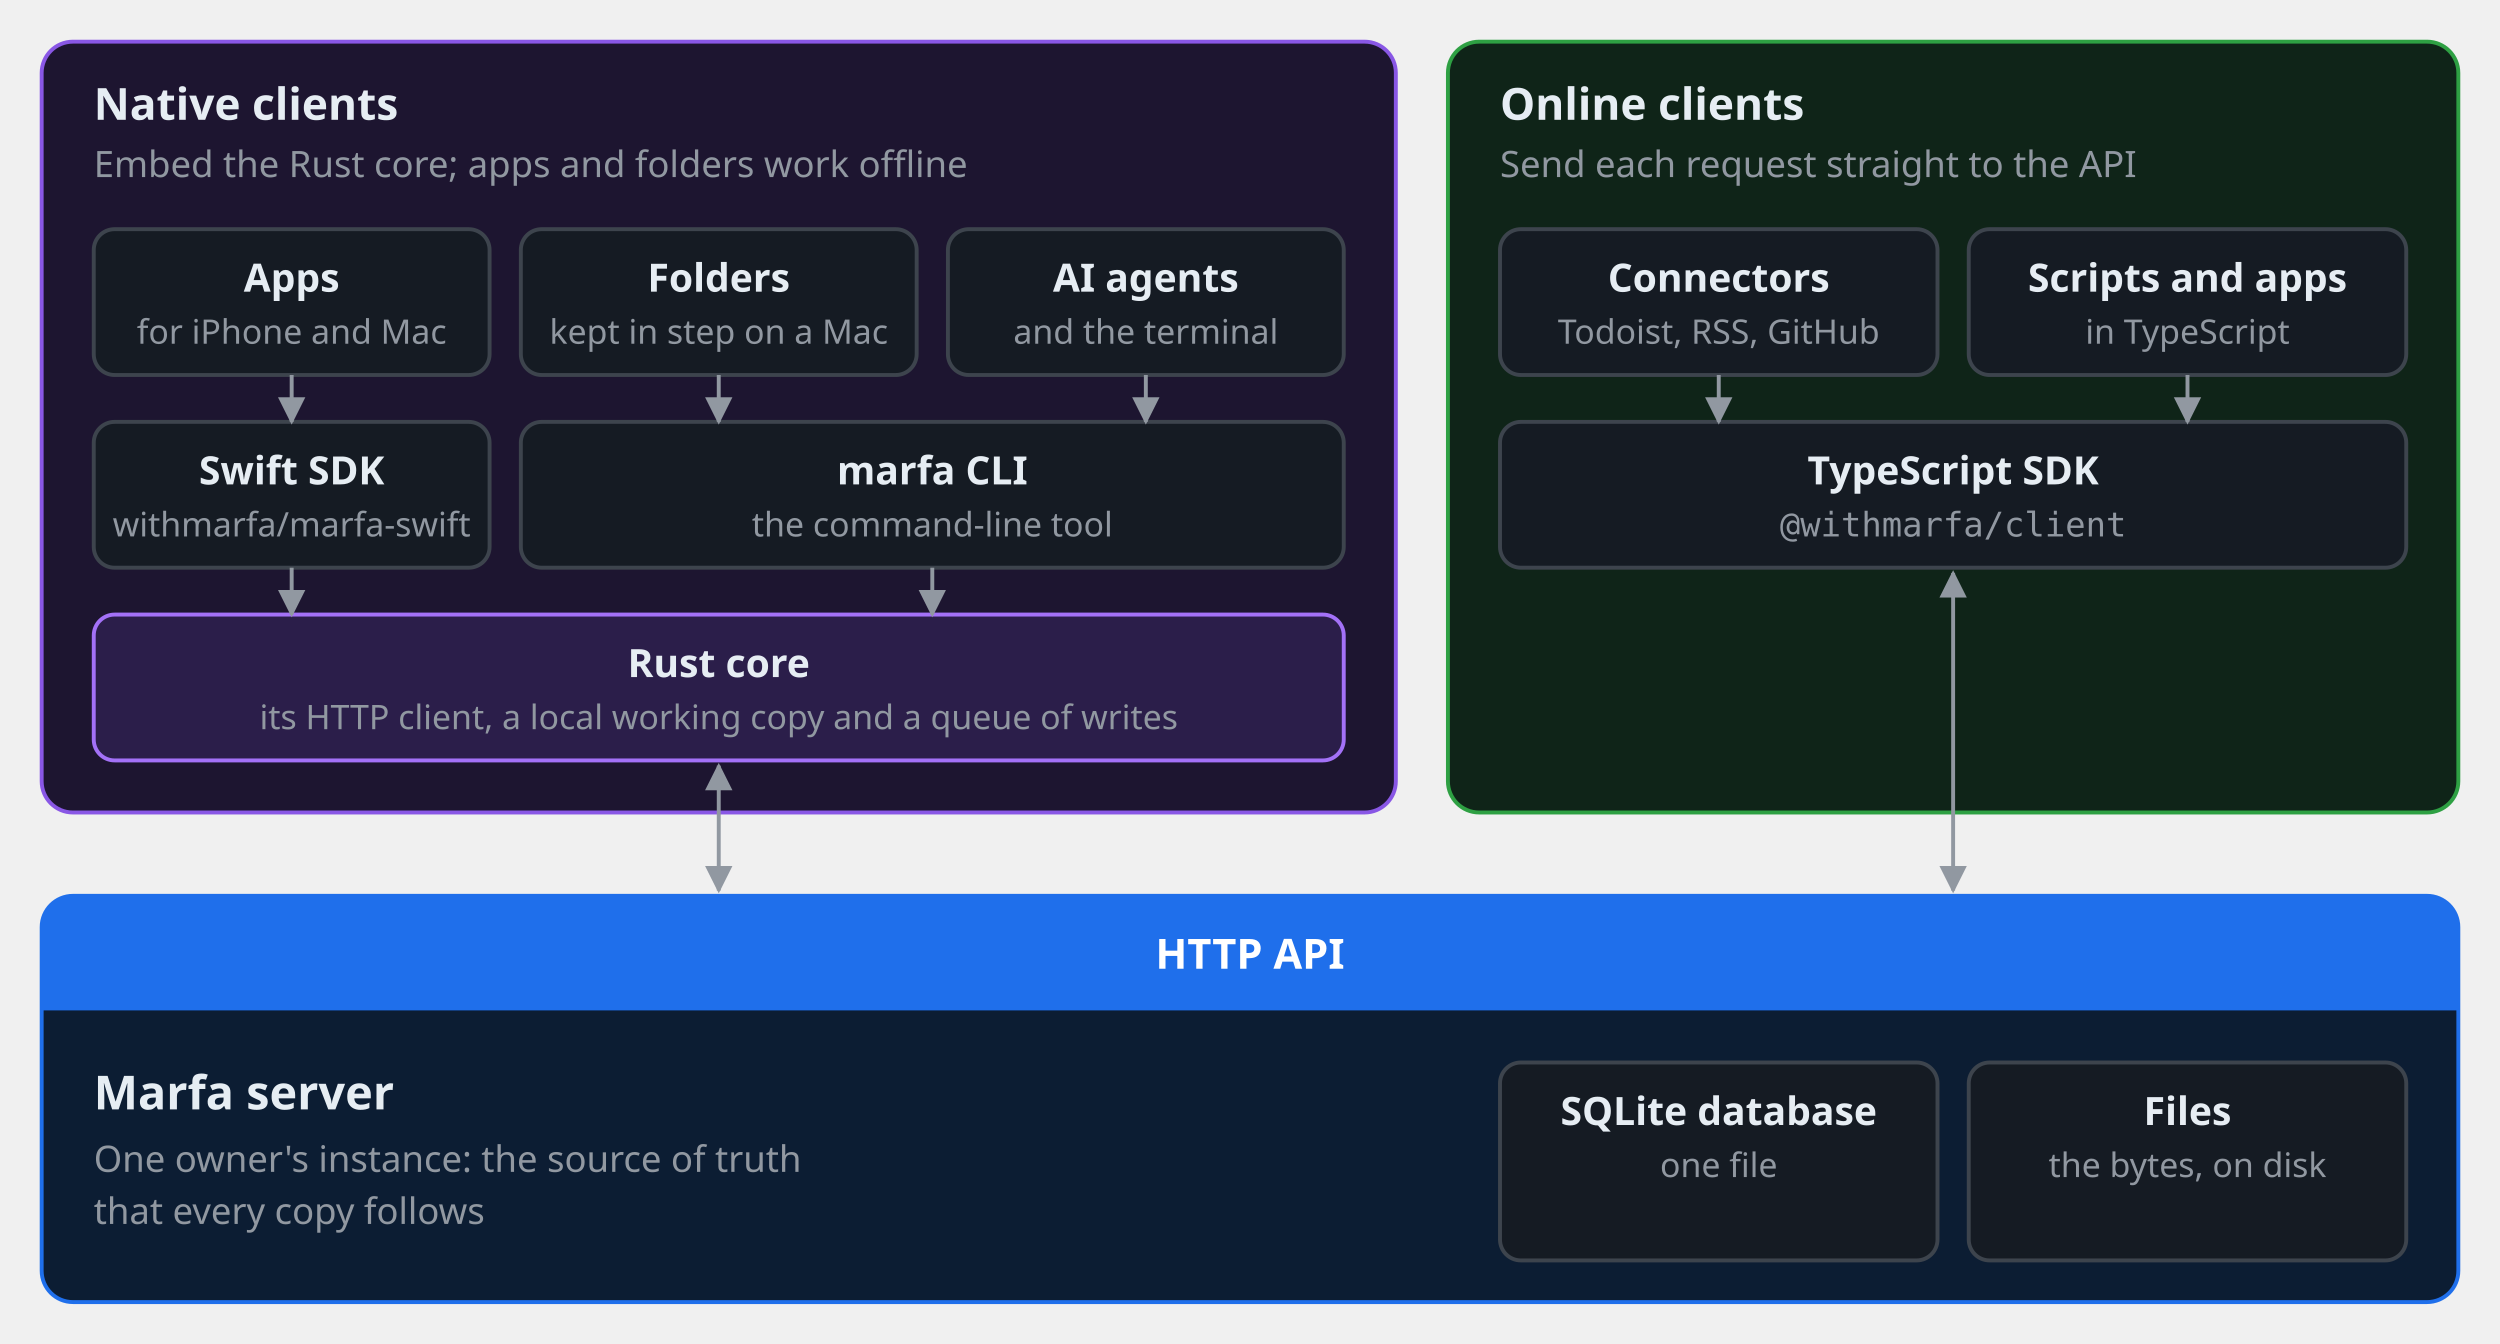
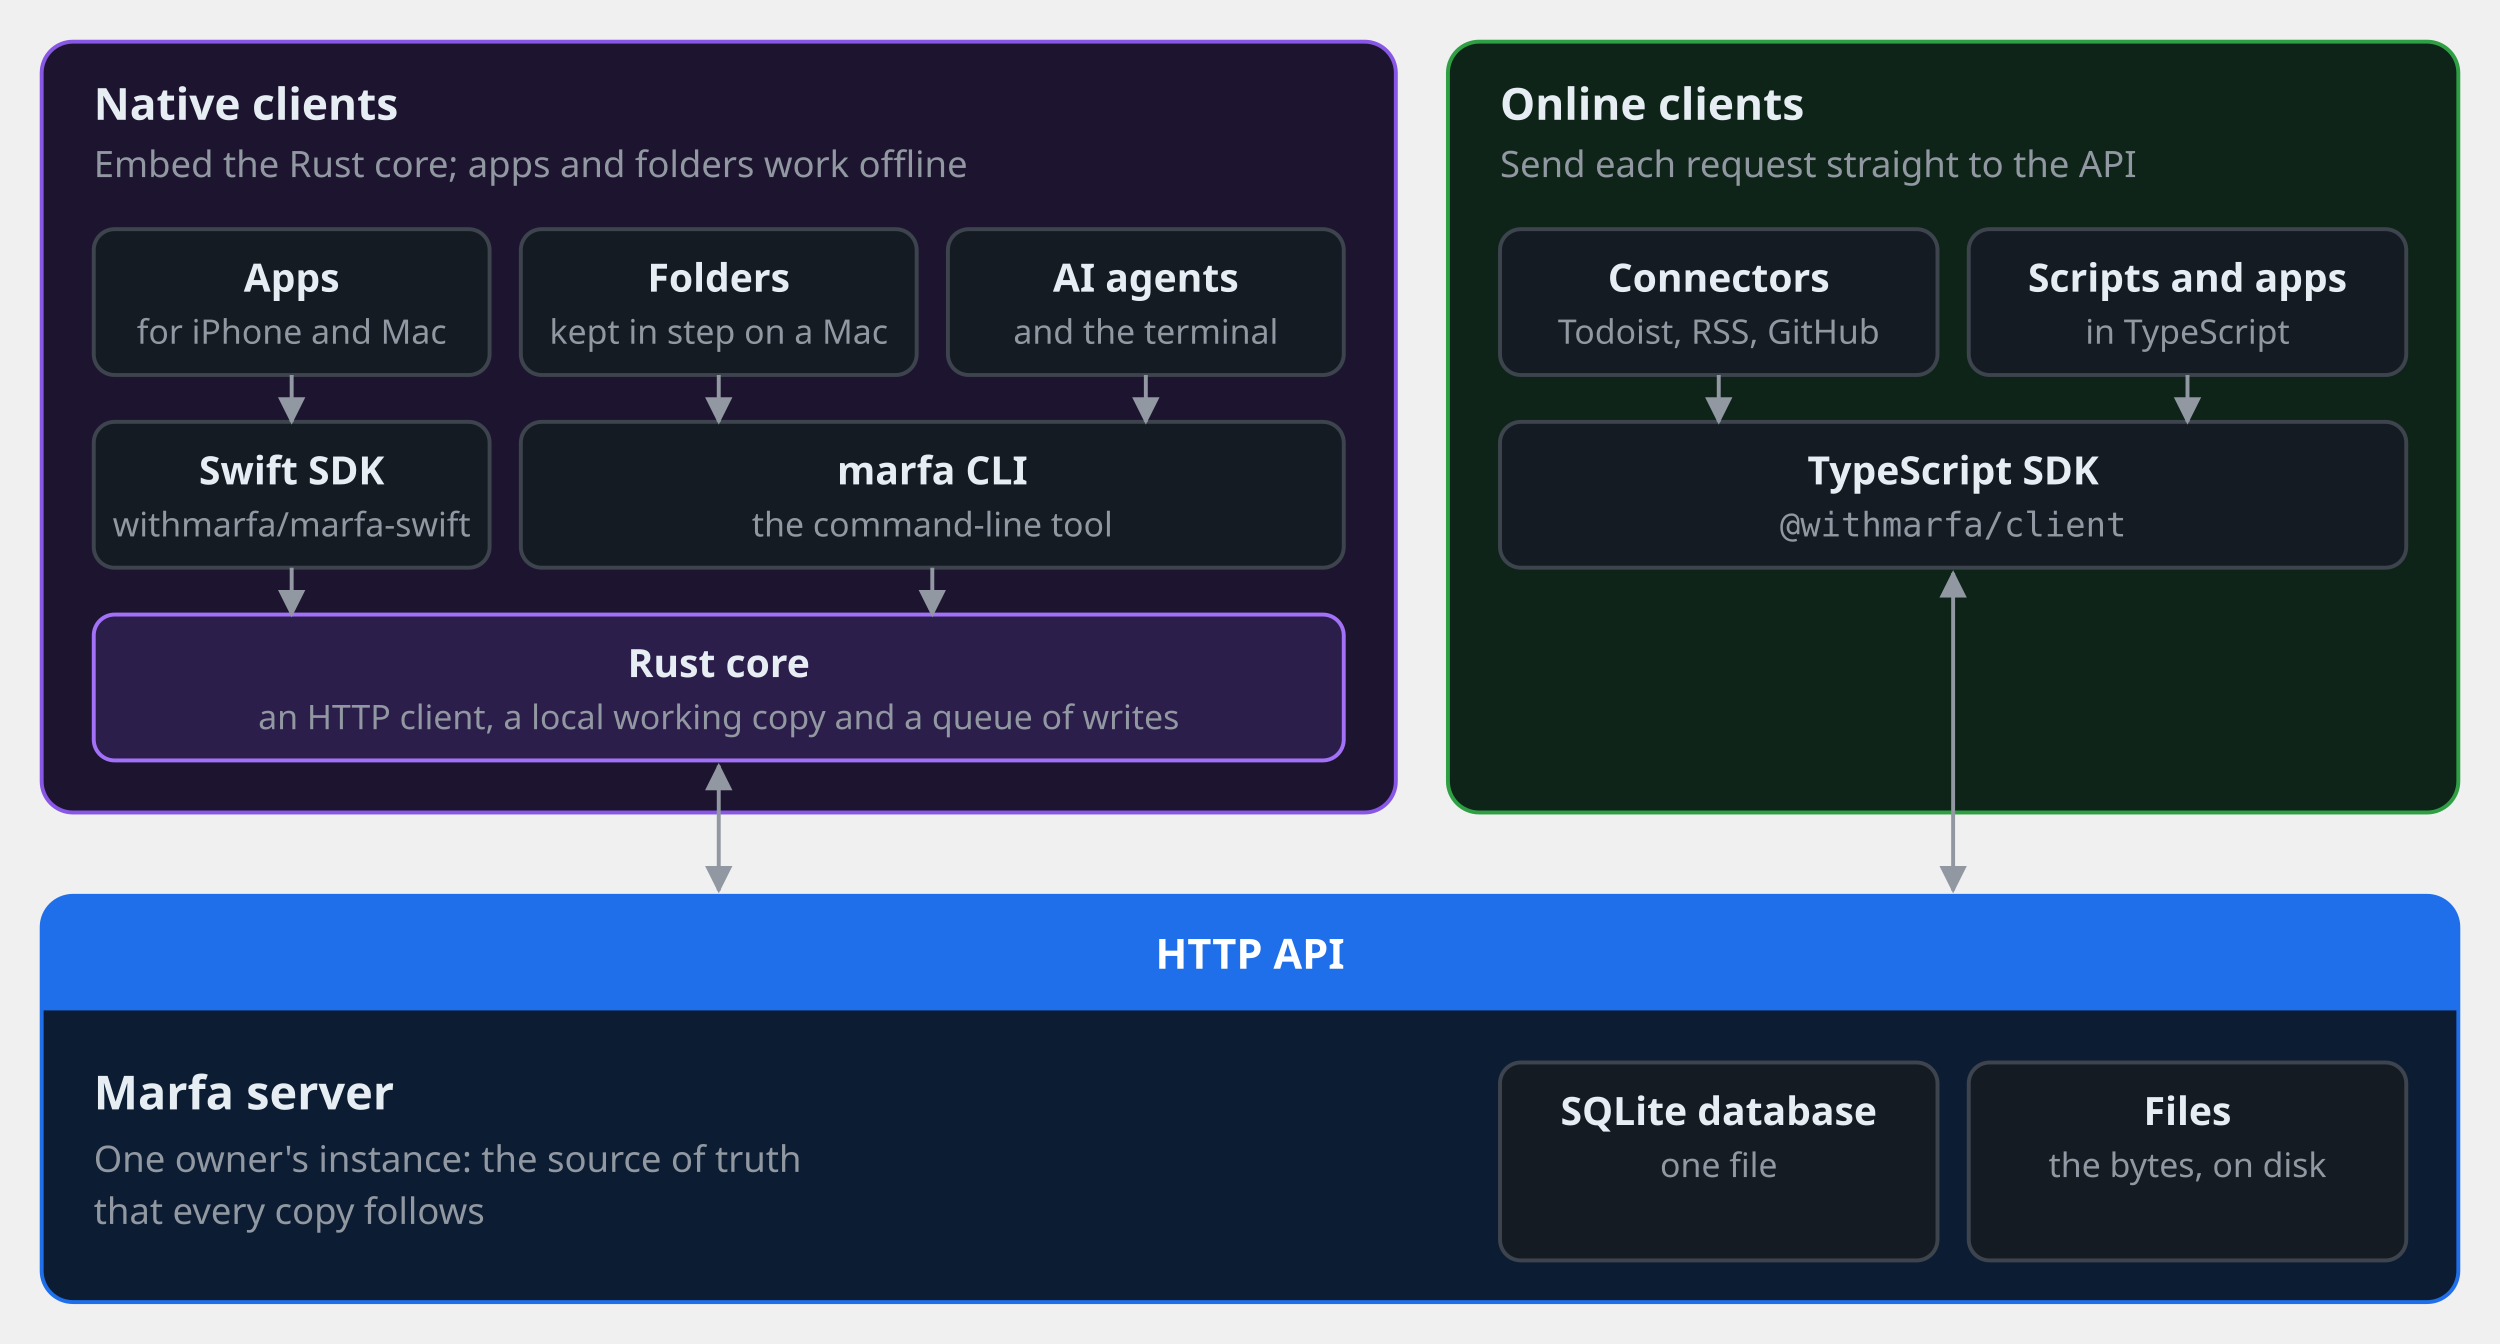
<svg xmlns="http://www.w3.org/2000/svg" width="960" height="516" viewBox="0 0 960 516" font-family="-apple-system, BlinkMacSystemFont, 'Segoe UI', 'Noto Sans', Helvetica, Arial, sans-serif" role="img" aria-labelledby="title desc">
  <defs>
    <marker id="head" viewBox="0 0 10 10" refX="9" refY="5" markerWidth="7" markerHeight="7" orient="auto-start-reverse">
      <path d="M0 0 L10 5 L0 10 z" fill="#9198a1" />
    </marker>
  </defs>
  <rect x="16" y="16" width="520" height="296" rx="12" fill="#1d1530" stroke="#8957e5" stroke-width="1.5" />
  <text x="36" y="46" font-size="17" font-weight="700" fill="#e6edf3" text-anchor="start">Native clients</text>
  <text x="36" y="68" font-size="14" font-weight="400" fill="#9198a1" text-anchor="start">Embed the Rust core; apps and folders work offline</text>
  <rect x="36" y="88" width="152" height="56" rx="8" fill="#151b23" stroke="#3d444d" stroke-width="1.5" />
  <text x="112.0" y="112" font-size="15" font-weight="600" fill="#e6edf3" text-anchor="middle">Apps</text>
  <text x="112.0" y="132" font-size="13" font-weight="400" fill="#9198a1" text-anchor="middle">for iPhone and Mac</text>
  <rect x="200" y="88" width="152" height="56" rx="8" fill="#151b23" stroke="#3d444d" stroke-width="1.5" />
  <text x="276.0" y="112" font-size="15" font-weight="600" fill="#e6edf3" text-anchor="middle">Folders</text>
  <text x="276.0" y="132" font-size="13" font-weight="400" fill="#9198a1" text-anchor="middle">kept in step on a Mac</text>
  <rect x="364" y="88" width="152" height="56" rx="8" fill="#151b23" stroke="#3d444d" stroke-width="1.5" />
  <text x="440.0" y="112" font-size="15" font-weight="600" fill="#e6edf3" text-anchor="middle">AI agents</text>
  <text x="440.0" y="132" font-size="13" font-weight="400" fill="#9198a1" text-anchor="middle">and the terminal</text>
  <rect x="36" y="162" width="152" height="56" rx="8" fill="#151b23" stroke="#3d444d" stroke-width="1.5" />
  <text x="112.0" y="186" font-size="15" font-weight="600" fill="#e6edf3" text-anchor="middle">Swift SDK</text>
  <text x="112.0" y="206" font-size="13" font-weight="400" fill="#9198a1" text-anchor="middle">withmarfa/marfa-swift</text>
  <rect x="200" y="162" width="316" height="56" rx="8" fill="#151b23" stroke="#3d444d" stroke-width="1.5" />
  <text x="358.0" y="186" font-size="15" font-weight="600" fill="#e6edf3" text-anchor="middle">marfa CLI</text>
  <text x="358.0" y="206" font-size="13" font-weight="400" fill="#9198a1" text-anchor="middle">the command-line tool</text>
  <rect x="36" y="236" width="480" height="56" rx="8" fill="#2b1e4a" stroke="#a371f7" stroke-width="1.5" />
  <text x="276.0" y="260" font-size="15" font-weight="600" fill="#e6edf3" text-anchor="middle">Rust core</text>
-   <text x="276.0" y="280" font-size="13" font-weight="400" fill="#9198a1" text-anchor="middle">its HTTP client, a local working copy and a queue of writes</text>
+   <text x="276.0" y="280" font-size="13" font-weight="400" fill="#9198a1" text-anchor="middle">an HTTP client, a local working copy and a queue of writes</text>
  <line x1="112.0" y1="144" x2="112.0" y2="162" stroke="#9198a1" stroke-width="1.5" marker-end="url(#head)" />
  <line x1="276.0" y1="144" x2="276.0" y2="162" stroke="#9198a1" stroke-width="1.5" marker-end="url(#head)" />
  <line x1="440.0" y1="144" x2="440.0" y2="162" stroke="#9198a1" stroke-width="1.5" marker-end="url(#head)" />
  <line x1="112.0" y1="218" x2="112.0" y2="236" stroke="#9198a1" stroke-width="1.5" marker-end="url(#head)" />
  <line x1="358.0" y1="218" x2="358.0" y2="236" stroke="#9198a1" stroke-width="1.5" marker-end="url(#head)" />
  <rect x="556" y="16" width="388" height="296" rx="12" fill="#0f2418" stroke="#2ea043" stroke-width="1.5" />
  <text x="576" y="46" font-size="17" font-weight="700" fill="#e6edf3" text-anchor="start">Online clients</text>
  <text x="576" y="68" font-size="14" font-weight="400" fill="#9198a1" text-anchor="start">Send each request straight to the API</text>
  <rect x="576" y="88" width="168.0" height="56" rx="8" fill="#151b23" stroke="#3d444d" stroke-width="1.5" />
  <text x="660.0" y="112" font-size="15" font-weight="600" fill="#e6edf3" text-anchor="middle">Connectors</text>
  <text x="660.0" y="132" font-size="13" font-weight="400" fill="#9198a1" text-anchor="middle">Todoist, RSS, GitHub</text>
  <rect x="756.0" y="88" width="168.0" height="56" rx="8" fill="#151b23" stroke="#3d444d" stroke-width="1.5" />
  <text x="840.0" y="112" font-size="15" font-weight="600" fill="#e6edf3" text-anchor="middle">Scripts and apps</text>
  <text x="840.0" y="132" font-size="13" font-weight="400" fill="#9198a1" text-anchor="middle">in TypeScript</text>
  <rect x="576" y="162" width="348" height="56" rx="8" fill="#151b23" stroke="#3d444d" stroke-width="1.5" />
  <text x="750.0" y="186" font-size="15" font-weight="600" fill="#e6edf3" text-anchor="middle">TypeScript SDK</text>
  <text x="750.0" y="206" font-size="13" font-weight="400" fill="#9198a1" text-anchor="middle" font-family="ui-monospace, SFMono-Regular, Menlo, Consolas, monospace">@withmarfa/client</text>
  <line x1="660.0" y1="144" x2="660.0" y2="162" stroke="#9198a1" stroke-width="1.5" marker-end="url(#head)" />
  <line x1="840.0" y1="144" x2="840.0" y2="162" stroke="#9198a1" stroke-width="1.5" marker-end="url(#head)" />
  <rect x="16" y="344" width="928" height="156" rx="12" fill="#0c1d33" stroke="#1f6feb" stroke-width="1.5" />
  <path d="M16 356 a12 12 0 0 1 12 -12 h904 a12 12 0 0 1 12 12 v32 h-928 z" fill="#1f6feb" />
  <text x="480.0" y="372" font-size="16" font-weight="700" fill="#ffffff" text-anchor="middle">HTTP API</text>
  <text x="36" y="426" font-size="18" font-weight="700" fill="#e6edf3" text-anchor="start">Marfa server</text>
  <text x="36" y="450" font-size="14" font-weight="400" fill="#9198a1" text-anchor="start">One owner's instance: the source of truth</text>
  <text x="36" y="470" font-size="14" font-weight="400" fill="#9198a1" text-anchor="start">that every copy follows</text>
  <rect x="576" y="408" width="168.0" height="76" rx="8" fill="#151b23" stroke="#3d444d" stroke-width="1.5" />
  <text x="660.0" y="432" font-size="15" font-weight="600" fill="#e6edf3" text-anchor="middle">SQLite database</text>
  <text x="660.0" y="452" font-size="13" font-weight="400" fill="#9198a1" text-anchor="middle">one file</text>
  <rect x="756.0" y="408" width="168.0" height="76" rx="8" fill="#151b23" stroke="#3d444d" stroke-width="1.5" />
  <text x="840.0" y="432" font-size="15" font-weight="600" fill="#e6edf3" text-anchor="middle">Files</text>
  <text x="840.0" y="452" font-size="13" font-weight="400" fill="#9198a1" text-anchor="middle">the bytes, on disk</text>
  <line x1="276.0" y1="294" x2="276.0" y2="342" stroke="#9198a1" stroke-width="1.5" marker-start="url(#head)" marker-end="url(#head)" />
  <line x1="750.0" y1="220" x2="750.0" y2="342" stroke="#9198a1" stroke-width="1.5" marker-start="url(#head)" marker-end="url(#head)" />
</svg>
